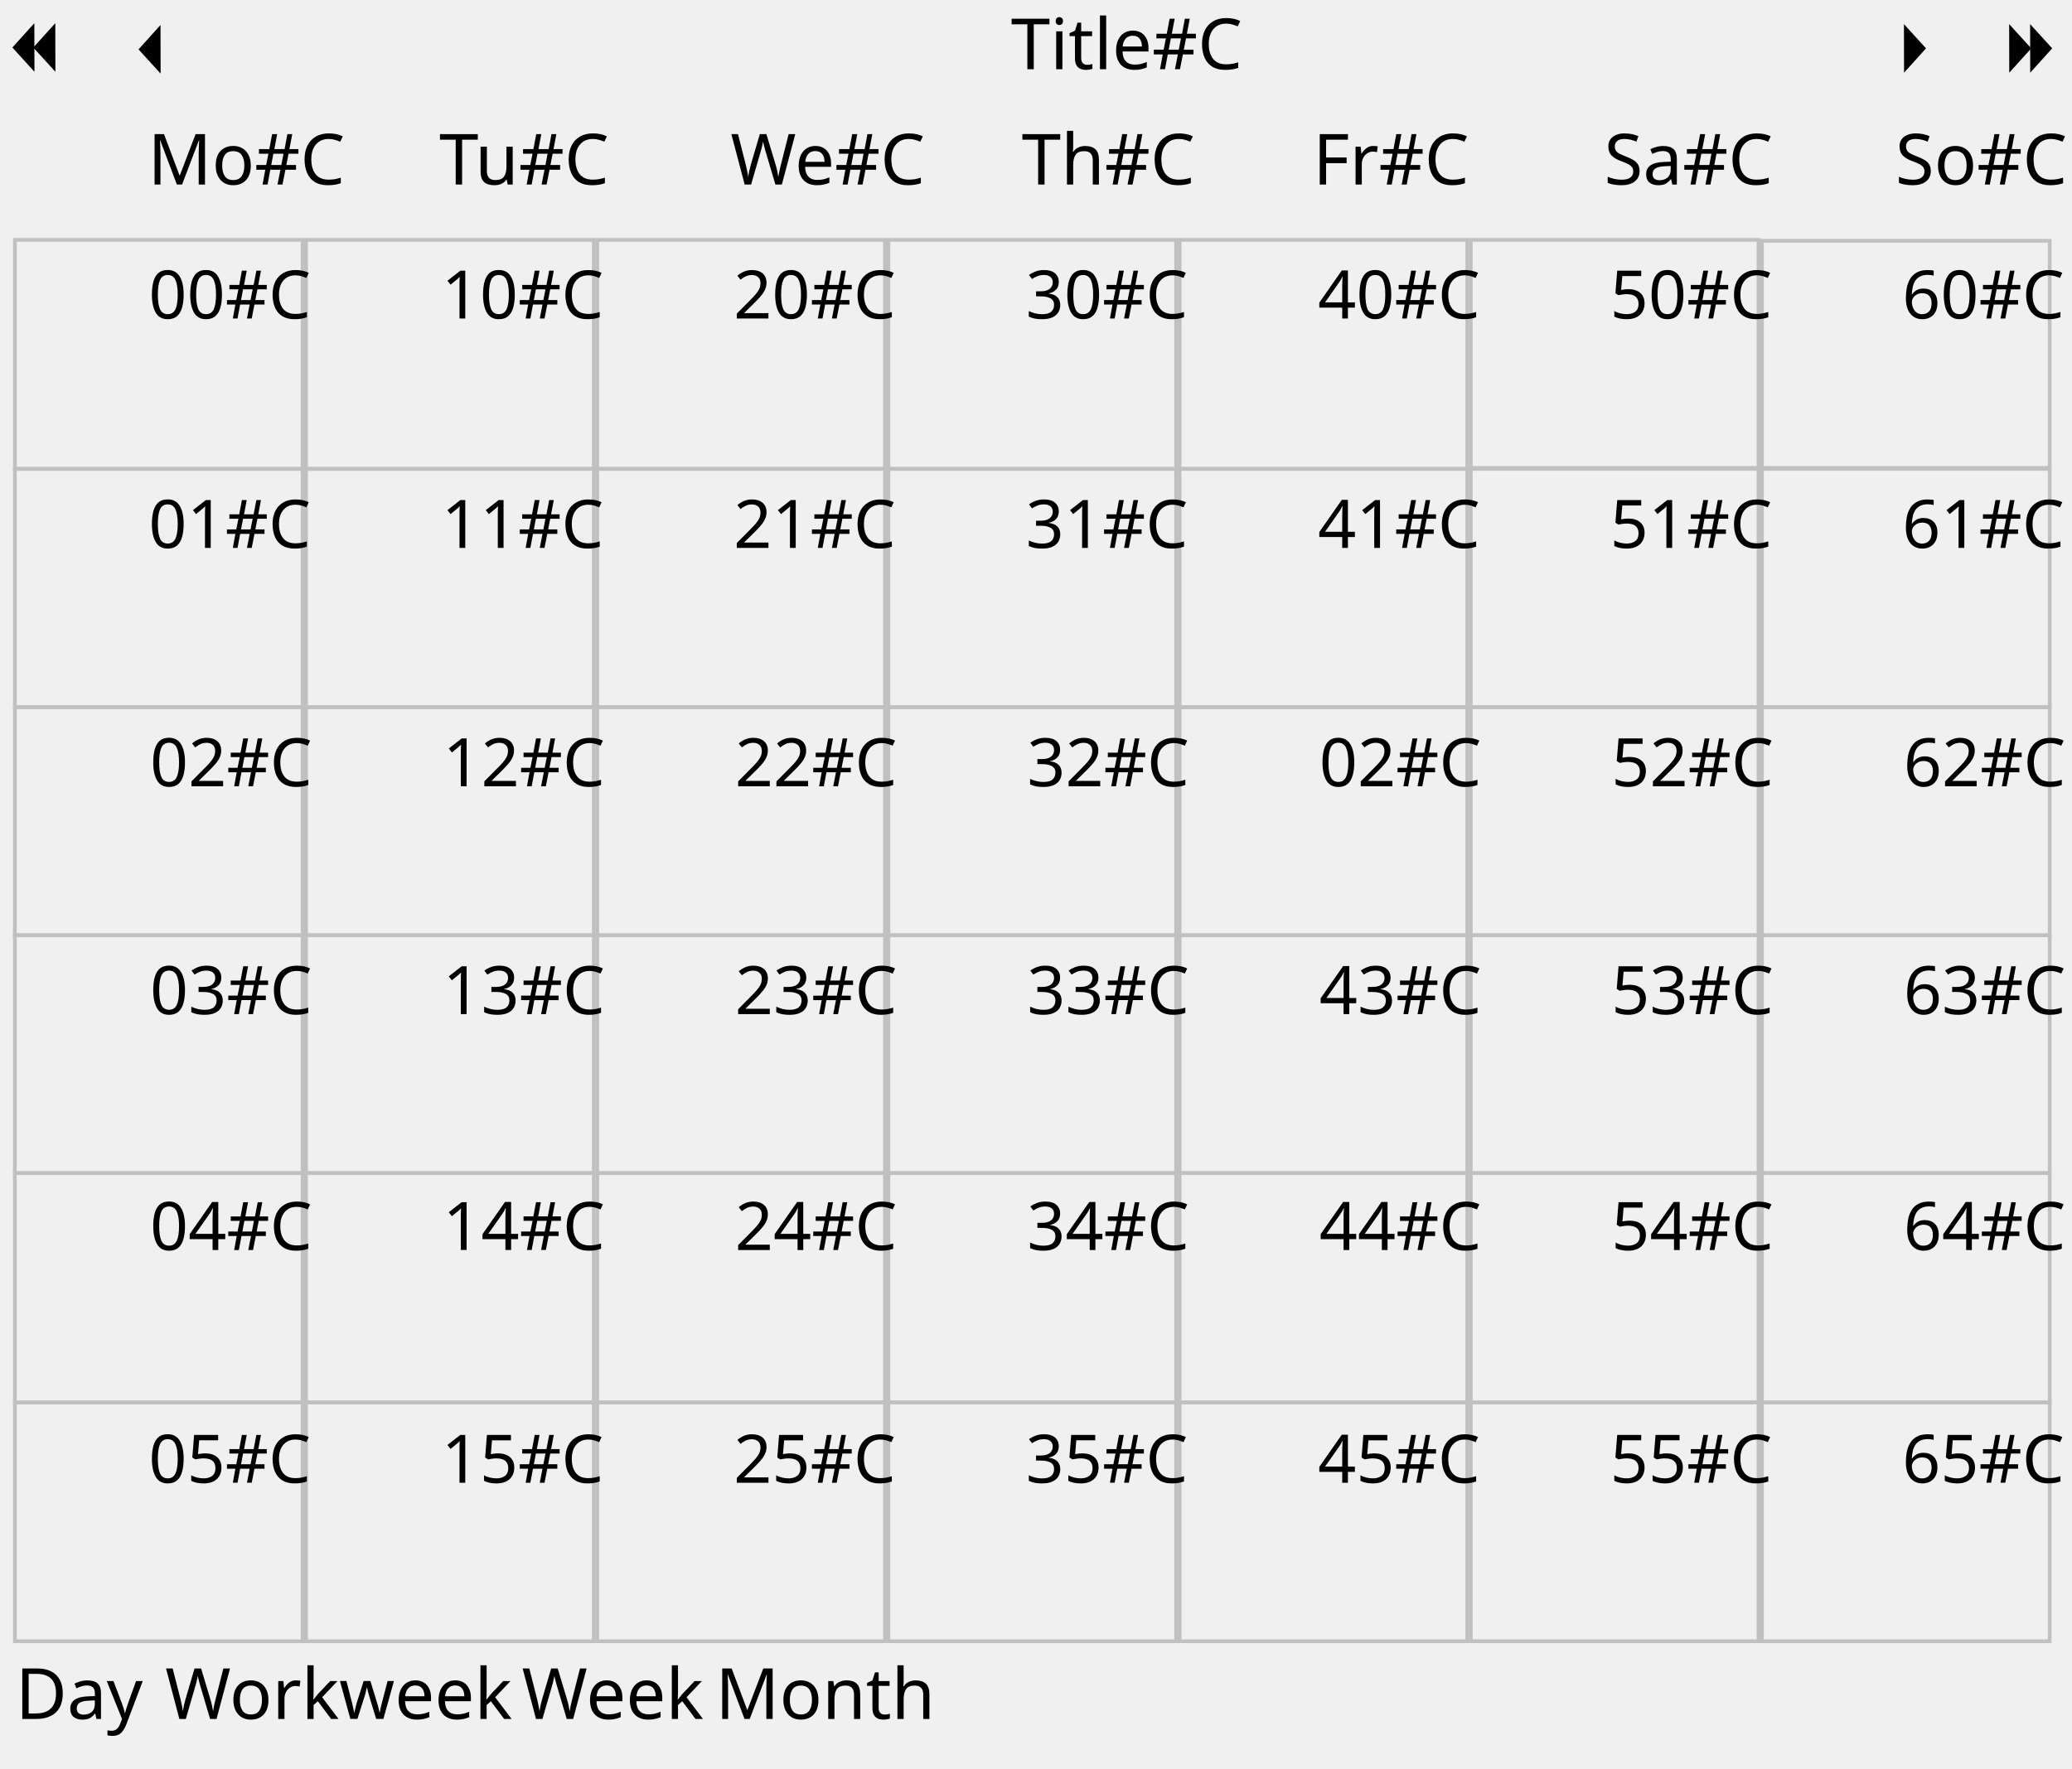
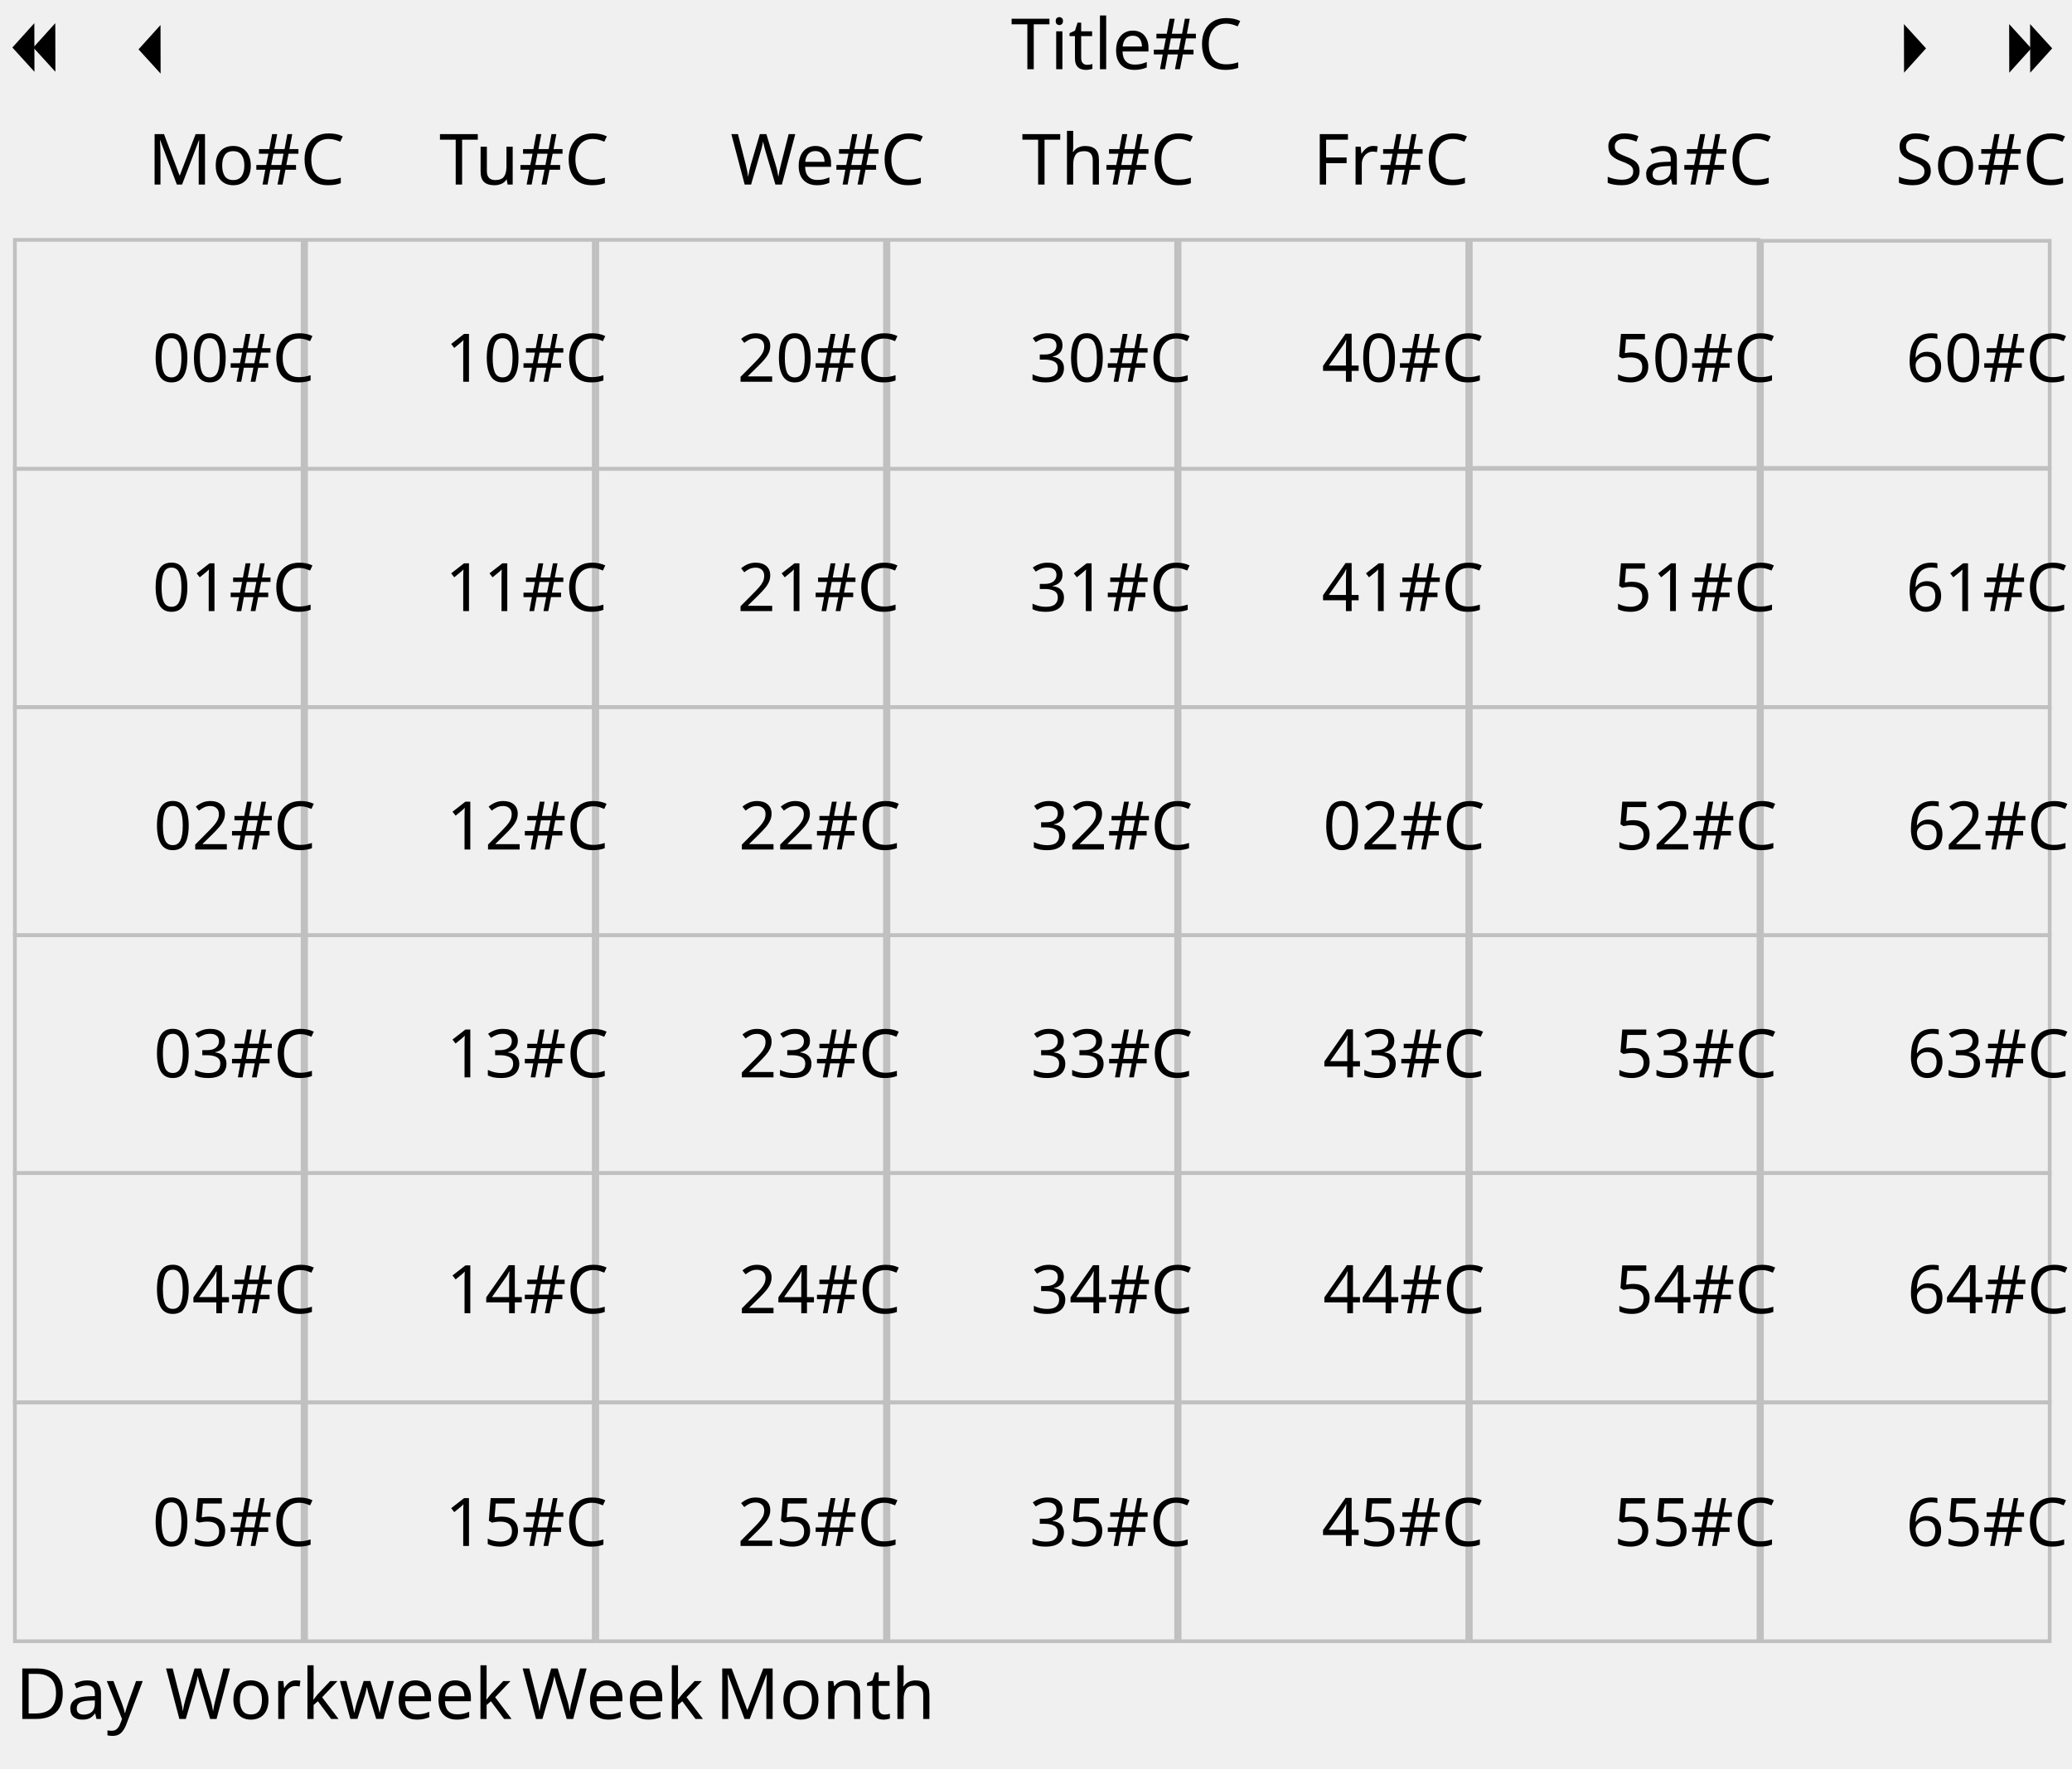
<svg xmlns="http://www.w3.org/2000/svg" version="1.1" x="0px" y="0px" width="557px" height="475.516px" viewBox="0 0 557 475.516" style="enable-background:new 0 0 557 475.516;" xml:space="preserve">
  <g id="Grid">
    <g id="SundayColumn">
      <rect id="b65" x="473.651" y="377.103" style="fill:none;stroke:#C0C0C0;stroke-miterlimit:10;" width="77.349" height="64.217" />
      <rect id="b64" x="473.651" y="315.441" style="fill:none;stroke:#C0C0C0;stroke-miterlimit:10;" width="77.349" height="61.662" />
      <rect id="b63" x="473.651" y="251.493" style="fill:none;stroke:#C0C0C0;stroke-miterlimit:10;" width="77.349" height="63.948" />
      <rect id="b62" x="473.651" y="190.142" style="fill:none;stroke:#C0C0C0;stroke-miterlimit:10;" width="77.349" height="61.351" />
      <rect id="b61" x="473.651" y="126.075" style="fill:none;stroke:#C0C0C0;stroke-miterlimit:10;" width="77.349" height="64.067" />
      <rect id="b60" x="473.651" y="64.754" style="fill:none;stroke:#C0C0C0;stroke-miterlimit:10;" width="77.349" height="61.066" />
    </g>
    <g id="SaturdayColumn">
      <rect id="b55" x="395.375" y="377.103" style="fill:none;stroke:#C0C0C0;stroke-miterlimit:10;" width="77.349" height="64.217" />
      <rect id="b54" x="395.375" y="315.441" style="fill:none;stroke:#C0C0C0;stroke-miterlimit:10;" width="77.349" height="61.662" />
      <rect id="b53" x="395.375" y="251.492" style="fill:none;stroke:#C0C0C0;stroke-miterlimit:10;" width="77.349" height="63.949" />
      <rect id="b52" x="395.375" y="190.141" style="fill:none;stroke:#C0C0C0;stroke-miterlimit:10;" width="77.349" height="61.351" />
      <rect id="b51" x="395.375" y="125.82" style="fill:none;stroke:#C0C0C0;stroke-miterlimit:10;" width="77.349" height="64.322" />
      <rect id="b50" x="395.375" y="64.5" style="fill:none;stroke:#C0C0C0;stroke-miterlimit:10;" width="77.349" height="61.575" />
    </g>
    <g id="FridayColumn">
      <rect id="b45" x="317.103" y="377.103" style="fill:none;stroke:#C0C0C0;stroke-miterlimit:10;" width="77.348" height="64.217" />
      <rect id="b44" x="317.103" y="315.441" style="fill:none;stroke:#C0C0C0;stroke-miterlimit:10;" width="77.348" height="61.662" />
      <rect id="b43" x="317.103" y="251.492" style="fill:none;stroke:#C0C0C0;stroke-miterlimit:10;" width="77.348" height="63.949" />
      <rect id="b42" x="317.103" y="190.141" style="fill:none;stroke:#C0C0C0;stroke-miterlimit:10;" width="77.348" height="61.351" />
      <rect id="b41" x="317.103" y="126.074" style="fill:none;stroke:#C0C0C0;stroke-miterlimit:10;" width="77.348" height="64.067" />
      <rect id="b40" x="317.103" y="64.5" style="fill:none;stroke:#C0C0C0;stroke-miterlimit:10;" width="77.348" height="61.575" />
    </g>
    <g id="ThursdayColumn">
      <rect id="b35" x="238.828" y="377.103" style="fill:none;stroke:#C0C0C0;stroke-miterlimit:10;" width="77.344" height="64.217" />
      <rect id="b34" x="238.828" y="315.441" style="fill:none;stroke:#C0C0C0;stroke-miterlimit:10;" width="77.344" height="61.662" />
      <rect id="b33" x="238.828" y="251.492" style="fill:none;stroke:#C0C0C0;stroke-miterlimit:10;" width="77.344" height="63.949" />
      <rect id="b32" x="238.828" y="190.141" style="fill:none;stroke:#C0C0C0;stroke-miterlimit:10;" width="77.344" height="61.351" />
      <rect id="b31" x="238.828" y="126.074" style="fill:none;stroke:#C0C0C0;stroke-miterlimit:10;" width="77.344" height="64.067" />
      <rect id="b30" x="238.828" y="64.5" style="fill:none;stroke:#C0C0C0;stroke-miterlimit:10;" width="77.344" height="61.575" />
    </g>
    <g id="WednesdayColumn">
      <rect id="b25" x="160.551" y="377.103" style="fill:none;stroke:#C0C0C0;stroke-miterlimit:10;" width="77.346" height="64.217" />
      <rect id="b24" x="160.551" y="315.441" style="fill:none;stroke:#C0C0C0;stroke-miterlimit:10;" width="77.346" height="61.662" />
      <rect id="b23" x="160.551" y="251.493" style="fill:none;stroke:#C0C0C0;stroke-miterlimit:10;" width="77.346" height="63.948" />
      <rect id="b22" x="160.551" y="190.142" style="fill:none;stroke:#C0C0C0;stroke-miterlimit:10;" width="77.346" height="61.351" />
      <rect id="b21" x="160.551" y="126.075" style="fill:none;stroke:#C0C0C0;stroke-miterlimit:10;" width="77.346" height="64.067" />
      <rect id="b20" x="160.551" y="64.5" style="fill:none;stroke:#C0C0C0;stroke-miterlimit:10;" width="77.346" height="61.575" />
    </g>
    <g id="TuesdayColumn">
      <rect id="b15" x="82.277" y="377.103" style="fill:none;stroke:#C0C0C0;stroke-miterlimit:10;" width="77.348" height="64.217" />
      <rect id="b14" x="82.277" y="315.441" style="fill:none;stroke:#C0C0C0;stroke-miterlimit:10;" width="77.348" height="61.662" />
      <rect id="b13" x="82.277" y="251.492" style="fill:none;stroke:#C0C0C0;stroke-miterlimit:10;" width="77.348" height="63.949" />
      <rect id="b12" x="82.277" y="190.141" style="fill:none;stroke:#C0C0C0;stroke-miterlimit:10;" width="77.348" height="61.351" />
      <rect id="b11" x="82.277" y="126.074" style="fill:none;stroke:#C0C0C0;stroke-miterlimit:10;" width="77.348" height="64.067" />
      <rect id="b10" x="82.277" y="64.5" style="fill:none;stroke:#C0C0C0;stroke-miterlimit:10;" width="77.348" height="61.575" />
    </g>
    <g id="MondayColumn">
      <rect id="b05" x="4" y="377.103" style="fill:none;stroke:#C0C0C0;stroke-miterlimit:10;" width="77.347" height="64.217" />
      <rect id="b04" x="4" y="315.441" style="fill:none;stroke:#C0C0C0;stroke-miterlimit:10;" width="77.347" height="61.662" />
      <rect id="b03" x="4" y="251.492" style="fill:none;stroke:#C0C0C0;stroke-miterlimit:10;" width="77.347" height="63.949" />
      <rect id="b02" x="4" y="190.141" style="fill:none;stroke:#C0C0C0;stroke-miterlimit:10;" width="77.347" height="61.351" />
      <rect id="b01" x="4" y="126.074" style="fill:none;stroke:#C0C0C0;stroke-miterlimit:10;" width="77.347" height="64.067" />
      <rect id="b00" x="4" y="64.5" style="fill:none;stroke:#C0C0C0;stroke-miterlimit:10;" width="77.347" height="61.575" />
    </g>
  </g>
  <g id="LinkMenuLayer">
    <rect x="192.311" y="448.611" style="fill:none;" width="294.476" height="25.986" />
    <text id="displayModeMonth" transform="matrix(1 0 0 1 192.311 462.2148)" style="font-family:'ArialMT'; font-size:19;">Month</text>
    <rect x="140.271" y="448.611" style="fill:none;" width="338.477" height="25.986" />
    <text id="displayModeWeek" transform="matrix(1 0 0 1 140.2715 462.2148)" style="font-family:'ArialMT'; font-size:19;">Week</text>
    <rect x="44.404" y="448.611" style="fill:none;" width="379.144" height="25.986" />
    <text id="displayModeWorkWeek" transform="matrix(1 0 0 1 44.4043 462.2148)" style="font-family:'ArialMT'; font-size:19;">Workweek</text>
    <rect x="4.153" y="448.611" style="fill:none;" width="349.789" height="25.986" />
    <text id="displayModeDay" transform="matrix(1 0 0 1 4.1533 462.2148)" style="font-family:'ArialMT'; font-size:19;">Day</text>
  </g>
  <g id="MenuLayer">
    <rect id="menuBox" x="525.181" y="448.693" style="display:none;fill:#FFFFFF;stroke:#000000;stroke-miterlimit:10;" width="25.819" height="25.822" />
    <polygon id="menuArrow" style="display:none;stroke:#000000;stroke-miterlimit:10;" points="548.447,455.952 538.212,467.556   527.978,455.952  " />
  </g>
  <g id="HeaderLayer">
    <rect x="509.507" y="36.016" style="fill:none;" width="74.773" height="25.984" />
    <text id="So" transform="matrix(1 0 0 1 509.5068 49.6196)" style="font-family:'ArialMT'; font-size:19;">So#C</text>
    <rect x="431.22" y="36.016" style="fill:none;" width="74.775" height="25.984" />
    <text id="Sa" transform="matrix(1 0 0 1 431.2197 49.6196)" style="font-family:'ArialMT'; font-size:19;">Sa#C</text>
    <rect x="352.938" y="36.016" style="fill:none;" width="74.772" height="25.984" />
    <text id="Fr" transform="matrix(1 0 0 1 352.9375 49.6196)" style="font-family:'ArialMT'; font-size:19;">Fr#C</text>
    <rect x="274.652" y="36.016" style="fill:none;" width="74.774" height="25.984" />
    <text id="Th" transform="matrix(1 0 0 1 274.6523 49.6196)" style="font-family:'ArialMT'; font-size:19;">Th#C</text>
    <rect x="196.368" y="36.016" style="fill:none;" width="74.775" height="25.984" />
    <text id="We" transform="matrix(1 0 0 1 196.3677 49.6196)" style="font-family:'ArialMT'; font-size:19;">We#C</text>
    <rect x="118.083" y="36.016" style="fill:none;" width="74.775" height="25.984" />
    <text id="Tu" transform="matrix(1 0 0 1 118.0825 49.6196)" style="font-family:'ArialMT'; font-size:19;">Tu#C</text>
    <rect x="39.714" y="36.016" style="fill:none;" width="74.774" height="25.984" />
    <text id="Mo" transform="matrix(1 0 0 1 39.7139 49.6196)" style="font-family:'ArialMT'; font-size:19;">Mo#C</text>
    <rect x="271.756" y="5" style="fill:none;" width="389.524" height="25.985" />
    <text id="Title" transform="matrix(1 0 0 1 271.7559 18.604)" style="font-family:'ArialMT'; font-size:19;">Title#C</text>
  </g>
  <g id="Components">
</g>
  <g id="GridText">
    <g id="SundayCol">
-       <rect x="511.362" y="385.81" style="fill:none;" width="75.562" height="49.513" />
-       <text id="t65" transform="matrix(1 0 0 1 511.3623 398.6973)" style="font-family:'ArialMT'; font-size:18;">65#C</text>
-       <rect x="511.719" y="323.237" style="fill:none;" width="75.562" height="49.51" />
-       <text id="t64" transform="matrix(1 0 0 1 511.7188 336.125)" style="font-family:'ArialMT'; font-size:18;">64#C</text>
-       <rect x="511.719" y="259.805" style="fill:none;" width="75.562" height="49.511" />
-       <text id="t63" transform="matrix(1 0 0 1 511.7188 272.6924)" style="font-family:'ArialMT'; font-size:18;">63#C</text>
-       <rect x="511.719" y="198.537" style="fill:none;" width="75.562" height="49.51" />
-       <text id="t62" transform="matrix(1 0 0 1 511.7188 211.4248)" style="font-family:'ArialMT'; font-size:18;">62#C</text>
-       <rect x="511.362" y="134.44" style="fill:none;" width="75.562" height="49.511" />
-       <text id="t61" transform="matrix(1 0 0 1 511.3623 147.3281)" style="font-family:'ArialMT'; font-size:18;">61#C</text>
-       <rect x="511.362" y="72.758" style="fill:none;" width="75.562" height="49.51" />
-       <text id="t60" transform="matrix(1 0 0 1 511.3623 85.6455)" style="font-family:'ArialMT'; font-size:18;">60#C</text>
+       <rect x="512.362" y="402.81" style="fill:none;" width="75.562" height="49.513" />
+       <text id="t65" transform="matrix(1 0 0 1 512.3623 415.6973)" style="font-family:'ArialMT'; font-size:18;">65#C</text>
+       <rect x="512.719" y="340.237" style="fill:none;" width="75.562" height="49.51" />
+       <text id="t64" transform="matrix(1 0 0 1 512.7188 353.125)" style="font-family:'ArialMT'; font-size:18;">64#C</text>
+       <rect x="512.719" y="276.805" style="fill:none;" width="75.562" height="49.511" />
+       <text id="t63" transform="matrix(1 0 0 1 512.7188 289.6924)" style="font-family:'ArialMT'; font-size:18;">63#C</text>
+       <rect x="512.719" y="215.537" style="fill:none;" width="75.562" height="49.51" />
+       <text id="t62" transform="matrix(1 0 0 1 512.7188 228.4248)" style="font-family:'ArialMT'; font-size:18;">62#C</text>
+       <rect x="512.362" y="151.44" style="fill:none;" width="75.562" height="49.511" />
+       <text id="t61" transform="matrix(1 0 0 1 512.3623 164.3281)" style="font-family:'ArialMT'; font-size:18;">61#C</text>
+       <rect x="512.362" y="89.758" style="fill:none;" width="75.562" height="49.51" />
+       <text id="t60" transform="matrix(1 0 0 1 512.3623 102.6455)" style="font-family:'ArialMT'; font-size:18;">60#C</text>
    </g>
    <g id="SaturdayCol">
-       <rect x="432.824" y="385.81" style="fill:none;" width="75.562" height="49.513" />
-       <text id="t55" transform="matrix(1 0 0 1 432.8242 398.6973)" style="font-family:'ArialMT'; font-size:18;">55#C</text>
-       <rect x="433.183" y="323.237" style="fill:none;" width="75.56" height="49.51" />
-       <text id="t54" transform="matrix(1 0 0 1 433.1826 336.125)" style="font-family:'ArialMT'; font-size:18;">54#C</text>
-       <rect x="433.183" y="259.805" style="fill:none;" width="75.56" height="49.511" />
-       <text id="t53" transform="matrix(1 0 0 1 433.1826 272.6924)" style="font-family:'ArialMT'; font-size:18;">53#C</text>
-       <rect x="433.183" y="198.537" style="fill:none;" width="75.56" height="49.51" />
-       <text id="t52" transform="matrix(1 0 0 1 433.1826 211.4248)" style="font-family:'ArialMT'; font-size:18;">52#C</text>
-       <rect x="432.824" y="134.44" style="fill:none;" width="75.562" height="49.511" />
-       <text id="t51" transform="matrix(1 0 0 1 432.8242 147.3281)" style="font-family:'ArialMT'; font-size:18;">51#C</text>
-       <rect x="432.824" y="72.758" style="fill:none;" width="75.562" height="49.51" />
-       <text id="t50" transform="matrix(1 0 0 1 432.8242 85.6455)" style="font-family:'ArialMT'; font-size:18;">50#C</text>
+       <rect x="433.824" y="402.81" style="fill:none;" width="75.562" height="49.513" />
+       <text id="t55" transform="matrix(1 0 0 1 433.8242 415.6973)" style="font-family:'ArialMT'; font-size:18;">55#C</text>
+       <rect x="434.183" y="340.237" style="fill:none;" width="75.56" height="49.51" />
+       <text id="t54" transform="matrix(1 0 0 1 434.1826 353.125)" style="font-family:'ArialMT'; font-size:18;">54#C</text>
+       <rect x="434.183" y="276.805" style="fill:none;" width="75.56" height="49.511" />
+       <text id="t53" transform="matrix(1 0 0 1 434.1826 289.6924)" style="font-family:'ArialMT'; font-size:18;">53#C</text>
+       <rect x="434.183" y="215.537" style="fill:none;" width="75.56" height="49.51" />
+       <text id="t52" transform="matrix(1 0 0 1 434.1826 228.4248)" style="font-family:'ArialMT'; font-size:18;">52#C</text>
+       <rect x="433.824" y="151.44" style="fill:none;" width="75.562" height="49.511" />
+       <text id="t51" transform="matrix(1 0 0 1 433.8242 164.3281)" style="font-family:'ArialMT'; font-size:18;">51#C</text>
+       <rect x="433.824" y="89.758" style="fill:none;" width="75.562" height="49.51" />
+       <text id="t50" transform="matrix(1 0 0 1 433.8242 102.6455)" style="font-family:'ArialMT'; font-size:18;">50#C</text>
    </g>
    <g id="FridayCol">
-       <rect x="354.288" y="385.813" style="fill:none;" width="75.563" height="49.51" />
-       <text id="t45" transform="matrix(1 0 0 1 354.2881 398.7002)" style="font-family:'ArialMT'; font-size:18;">45#C</text>
-       <rect x="354.647" y="323.237" style="fill:none;" width="75.562" height="49.51" />
-       <text id="t44" transform="matrix(1 0 0 1 354.6475 336.125)" style="font-family:'ArialMT'; font-size:18;">44#C</text>
-       <rect x="354.647" y="259.807" style="fill:none;" width="75.562" height="49.509" />
-       <text id="t43" transform="matrix(1 0 0 1 354.6475 272.6943)" style="font-family:'ArialMT'; font-size:18;">43#C</text>
-       <rect x="354.647" y="198.537" style="fill:none;" width="75.562" height="49.51" />
-       <text id="t42" transform="matrix(1 0 0 1 354.6475 211.4248)" style="font-family:'ArialMT'; font-size:18;">02#C</text>
-       <rect x="354.288" y="134.442" style="fill:none;" width="75.563" height="49.509" />
-       <text id="t41" transform="matrix(1 0 0 1 354.2881 147.3296)" style="font-family:'ArialMT'; font-size:18;">41#C</text>
-       <rect x="354.288" y="72.758" style="fill:none;" width="75.563" height="49.51" />
-       <text id="t40" transform="matrix(1 0 0 1 354.2881 85.6455)" style="font-family:'ArialMT'; font-size:18;">40#C</text>
+       <rect x="355.288" y="402.813" style="fill:none;" width="75.563" height="49.51" />
+       <text id="t45" transform="matrix(1 0 0 1 355.2881 415.7002)" style="font-family:'ArialMT'; font-size:18;">45#C</text>
+       <rect x="355.647" y="340.237" style="fill:none;" width="75.562" height="49.51" />
+       <text id="t44" transform="matrix(1 0 0 1 355.6475 353.125)" style="font-family:'ArialMT'; font-size:18;">44#C</text>
+       <rect x="355.647" y="276.807" style="fill:none;" width="75.562" height="49.509" />
+       <text id="t43" transform="matrix(1 0 0 1 355.6475 289.6943)" style="font-family:'ArialMT'; font-size:18;">43#C</text>
+       <rect x="355.647" y="215.537" style="fill:none;" width="75.562" height="49.51" />
+       <text id="t42" transform="matrix(1 0 0 1 355.6475 228.4248)" style="font-family:'ArialMT'; font-size:18;">02#C</text>
+       <rect x="355.288" y="151.442" style="fill:none;" width="75.563" height="49.509" />
+       <text id="t41" transform="matrix(1 0 0 1 355.2881 164.3296)" style="font-family:'ArialMT'; font-size:18;">41#C</text>
+       <rect x="355.288" y="89.758" style="fill:none;" width="75.563" height="49.51" />
+       <text id="t40" transform="matrix(1 0 0 1 355.2881 102.6455)" style="font-family:'ArialMT'; font-size:18;">40#C</text>
    </g>
    <g id="ThursdayCol">
-       <rect x="275.753" y="385.81" style="fill:none;" width="75.562" height="49.513" />
-       <text id="t35" transform="matrix(1 0 0 1 275.7529 398.6973)" style="font-family:'ArialMT'; font-size:18;">35#C</text>
-       <rect x="276.109" y="323.237" style="fill:none;" width="75.562" height="49.51" />
-       <text id="t34" transform="matrix(1 0 0 1 276.1094 336.125)" style="font-family:'ArialMT'; font-size:18;">34#C</text>
-       <rect x="276.109" y="259.805" style="fill:none;" width="75.562" height="49.511" />
-       <text id="t33" transform="matrix(1 0 0 1 276.1094 272.6924)" style="font-family:'ArialMT'; font-size:18;">33#C</text>
-       <rect x="276.109" y="198.537" style="fill:none;" width="75.562" height="49.51" />
-       <text id="t32" transform="matrix(1 0 0 1 276.1094 211.4248)" style="font-family:'ArialMT'; font-size:18;">32#C</text>
-       <rect x="275.753" y="134.44" style="fill:none;" width="75.562" height="49.511" />
-       <text id="t31" transform="matrix(1 0 0 1 275.7529 147.3281)" style="font-family:'ArialMT'; font-size:18;">31#C</text>
-       <rect x="275.753" y="72.758" style="fill:none;" width="75.562" height="49.51" />
-       <text id="t30" transform="matrix(1 0 0 1 275.7529 85.6455)" style="font-family:'ArialMT'; font-size:18;">30#C</text>
+       <rect x="276.753" y="402.81" style="fill:none;" width="75.562" height="49.513" />
+       <text id="t35" transform="matrix(1 0 0 1 276.7529 415.6973)" style="font-family:'ArialMT'; font-size:18;">35#C</text>
+       <rect x="277.109" y="340.237" style="fill:none;" width="75.562" height="49.51" />
+       <text id="t34" transform="matrix(1 0 0 1 277.1094 353.125)" style="font-family:'ArialMT'; font-size:18;">34#C</text>
+       <rect x="277.109" y="276.805" style="fill:none;" width="75.562" height="49.511" />
+       <text id="t33" transform="matrix(1 0 0 1 277.1094 289.6924)" style="font-family:'ArialMT'; font-size:18;">33#C</text>
+       <rect x="277.109" y="215.537" style="fill:none;" width="75.562" height="49.51" />
+       <text id="t32" transform="matrix(1 0 0 1 277.1094 228.4248)" style="font-family:'ArialMT'; font-size:18;">32#C</text>
+       <rect x="276.753" y="151.44" style="fill:none;" width="75.562" height="49.511" />
+       <text id="t31" transform="matrix(1 0 0 1 276.7529 164.3281)" style="font-family:'ArialMT'; font-size:18;">31#C</text>
+       <rect x="276.753" y="89.758" style="fill:none;" width="75.562" height="49.51" />
+       <text id="t30" transform="matrix(1 0 0 1 276.7529 102.6455)" style="font-family:'ArialMT'; font-size:18;">30#C</text>
    </g>
    <g id="WednesdayCol">
-       <rect x="197.216" y="385.813" style="fill:none;" width="75.562" height="49.51" />
-       <text id="t25" transform="matrix(1 0 0 1 197.2158 398.7002)" style="font-family:'ArialMT'; font-size:18;">25#C</text>
-       <rect x="197.574" y="323.237" style="fill:none;" width="75.559" height="49.51" />
-       <text id="t24" transform="matrix(1 0 0 1 197.5737 336.125)" style="font-family:'ArialMT'; font-size:18;">24#C</text>
-       <rect x="197.574" y="259.807" style="fill:none;" width="75.559" height="49.509" />
-       <text id="t23" transform="matrix(1 0 0 1 197.5737 272.6943)" style="font-family:'ArialMT'; font-size:18;">23#C</text>
-       <rect x="197.574" y="198.537" style="fill:none;" width="75.559" height="49.51" />
-       <text id="t22" transform="matrix(1 0 0 1 197.5737 211.4248)" style="font-family:'ArialMT'; font-size:18;">22#C</text>
-       <rect x="197.216" y="134.442" style="fill:none;" width="75.562" height="49.509" />
-       <text id="t21" transform="matrix(1 0 0 1 197.2158 147.3296)" style="font-family:'ArialMT'; font-size:18;">21#C</text>
-       <rect x="197.216" y="72.758" style="fill:none;" width="75.562" height="49.51" />
-       <text id="t20" transform="matrix(1 0 0 1 197.2158 85.6455)" style="font-family:'ArialMT'; font-size:18;">20#C</text>
+       <rect x="198.216" y="402.813" style="fill:none;" width="75.562" height="49.51" />
+       <text id="t25" transform="matrix(1 0 0 1 198.2158 415.7002)" style="font-family:'ArialMT'; font-size:18;">25#C</text>
+       <rect x="198.574" y="340.237" style="fill:none;" width="75.559" height="49.51" />
+       <text id="t24" transform="matrix(1 0 0 1 198.5737 353.125)" style="font-family:'ArialMT'; font-size:18;">24#C</text>
+       <rect x="198.574" y="276.807" style="fill:none;" width="75.559" height="49.509" />
+       <text id="t23" transform="matrix(1 0 0 1 198.5737 289.6943)" style="font-family:'ArialMT'; font-size:18;">23#C</text>
+       <rect x="198.574" y="215.537" style="fill:none;" width="75.559" height="49.51" />
+       <text id="t22" transform="matrix(1 0 0 1 198.5737 228.4248)" style="font-family:'ArialMT'; font-size:18;">22#C</text>
+       <rect x="198.216" y="151.442" style="fill:none;" width="75.562" height="49.509" />
+       <text id="t21" transform="matrix(1 0 0 1 198.2158 164.3296)" style="font-family:'ArialMT'; font-size:18;">21#C</text>
+       <rect x="198.216" y="89.758" style="fill:none;" width="75.562" height="49.51" />
+       <text id="t20" transform="matrix(1 0 0 1 198.2158 102.6455)" style="font-family:'ArialMT'; font-size:18;">20#C</text>
    </g>
    <g id="TuesdayCol">
-       <rect x="118.68" y="385.813" style="fill:none;" width="75.561" height="49.51" />
-       <text id="t15" transform="matrix(1 0 0 1 118.6802 398.7002)" style="font-family:'ArialMT'; font-size:18;">15#C</text>
-       <rect x="119.038" y="323.235" style="fill:none;" width="75.56" height="49.512" />
-       <text id="t14" transform="matrix(1 0 0 1 119.0376 336.1226)" style="font-family:'ArialMT'; font-size:18;">14#C</text>
-       <rect x="119.038" y="259.805" style="fill:none;" width="75.56" height="49.51" />
-       <text id="t13" transform="matrix(1 0 0 1 119.0376 272.6929)" style="font-family:'ArialMT'; font-size:18;">13#C</text>
-       <rect x="119.038" y="198.537" style="fill:none;" width="75.56" height="49.51" />
-       <text id="t12" transform="matrix(1 0 0 1 119.0376 211.4248)" style="font-family:'ArialMT'; font-size:18;">12#C</text>
-       <rect x="118.68" y="134.441" style="fill:none;" width="75.561" height="49.51" />
-       <text id="t11" transform="matrix(1 0 0 1 118.6802 147.3286)" style="font-family:'ArialMT'; font-size:18;">11#C</text>
-       <rect x="118.68" y="72.758" style="fill:none;" width="75.561" height="49.51" />
-       <text id="t10" transform="matrix(1 0 0 1 118.6802 85.6455)" style="font-family:'ArialMT'; font-size:18;">10#C</text>
+       <rect x="119.68" y="402.813" style="fill:none;" width="75.561" height="49.51" />
+       <text id="t15" transform="matrix(1 0 0 1 119.6802 415.7002)" style="font-family:'ArialMT'; font-size:18;">15#C</text>
+       <rect x="120.038" y="340.235" style="fill:none;" width="75.56" height="49.512" />
+       <text id="t14" transform="matrix(1 0 0 1 120.0376 353.1226)" style="font-family:'ArialMT'; font-size:18;">14#C</text>
+       <rect x="120.038" y="276.805" style="fill:none;" width="75.56" height="49.51" />
+       <text id="t13" transform="matrix(1 0 0 1 120.0376 289.6929)" style="font-family:'ArialMT'; font-size:18;">13#C</text>
+       <rect x="120.038" y="215.537" style="fill:none;" width="75.56" height="49.51" />
+       <text id="t12" transform="matrix(1 0 0 1 120.0376 228.4248)" style="font-family:'ArialMT'; font-size:18;">12#C</text>
+       <rect x="119.68" y="151.441" style="fill:none;" width="75.561" height="49.51" />
+       <text id="t11" transform="matrix(1 0 0 1 119.6802 164.3286)" style="font-family:'ArialMT'; font-size:18;">11#C</text>
+       <rect x="119.68" y="89.758" style="fill:none;" width="75.561" height="49.51" />
+       <text id="t10" transform="matrix(1 0 0 1 119.6802 102.6455)" style="font-family:'ArialMT'; font-size:18;">10#C</text>
    </g>
    <g id="MondayCol">
-       <rect x="39.964" y="385.811" style="fill:none;" width="75.562" height="49.512" />
-       <text id="t05" transform="matrix(1 0 0 1 39.9639 398.6982)" style="font-family:'ArialMT'; font-size:18;">05#C</text>
-       <rect x="40.321" y="323.238" style="fill:none;" width="75.562" height="49.509" />
-       <text id="t04" transform="matrix(1 0 0 1 40.3213 336.1255)" style="font-family:'ArialMT'; font-size:18;">04#C</text>
-       <rect x="40.321" y="259.805" style="fill:none;" width="75.562" height="49.511" />
-       <text id="t03" transform="matrix(1 0 0 1 40.3213 272.6924)" style="font-family:'ArialMT'; font-size:18;">03#C</text>
-       <rect x="40.321" y="198.537" style="fill:none;" width="75.562" height="49.51" />
-       <text id="t02" transform="matrix(1 0 0 1 40.3213 211.4248)" style="font-family:'ArialMT'; font-size:18;">02#C</text>
-       <rect x="39.964" y="134.441" style="fill:none;" width="75.562" height="49.51" />
-       <text id="t01" transform="matrix(1 0 0 1 39.9639 147.3286)" style="font-family:'ArialMT'; font-size:18;">01#C</text>
-       <rect x="39.964" y="72.757" style="fill:none;" width="75.562" height="49.511" />
-       <text id="t00" transform="matrix(1 0 0 1 39.9639 85.645)" style="font-family:'ArialMT'; font-size:18;">00#C</text>
+       <rect x="40.964" y="402.811" style="fill:none;" width="75.562" height="49.512" />
+       <text id="t05" transform="matrix(1 0 0 1 40.9639 415.6982)" style="font-family:'ArialMT'; font-size:18;">05#C</text>
+       <rect x="41.321" y="340.238" style="fill:none;" width="75.562" height="49.509" />
+       <text id="t04" transform="matrix(1 0 0 1 41.3213 353.1255)" style="font-family:'ArialMT'; font-size:18;">04#C</text>
+       <rect x="41.321" y="276.805" style="fill:none;" width="75.562" height="49.511" />
+       <text id="t03" transform="matrix(1 0 0 1 41.3213 289.6924)" style="font-family:'ArialMT'; font-size:18;">03#C</text>
+       <rect x="41.321" y="215.537" style="fill:none;" width="75.562" height="49.51" />
+       <text id="t02" transform="matrix(1 0 0 1 41.3213 228.4248)" style="font-family:'ArialMT'; font-size:18;">02#C</text>
+       <rect x="40.964" y="151.441" style="fill:none;" width="75.562" height="49.51" />
+       <text id="t01" transform="matrix(1 0 0 1 40.9639 164.3286)" style="font-family:'ArialMT'; font-size:18;">01#C</text>
+       <rect x="40.964" y="89.757" style="fill:none;" width="75.562" height="49.511" />
+       <text id="t00" transform="matrix(1 0 0 1 40.9639 102.645)" style="font-family:'ArialMT'; font-size:18;">00#C</text>
    </g>
  </g>
  <g id="ArrowLayer">
    <g id="prevYear">
      <polygon style="stroke:#000000;stroke-miterlimit:10;" points="8.734,7.529 8.757,18.003 3.999,12.776   " />
      <polygon style="stroke:#000000;stroke-miterlimit:10;" points="14.365,7.529 14.388,18.003 9.629,12.776   " />
    </g>
    <polygon id="prevMonth" style="stroke:#000000;stroke-miterlimit:10;" points="42.651,8.026 42.673,18.5 37.915,13.273  " />
    <g id="nextYear">
      <polygon style="stroke:#000000;stroke-miterlimit:10;" points="546.264,18.252 546.241,7.778 551,13.005   " />
      <polygon style="stroke:#000000;stroke-miterlimit:10;" points="540.633,18.252 540.61,7.778 545.369,13.005   " />
    </g>
    <polygon id="nextMonth" style="stroke:#000000;stroke-miterlimit:10;" points="512.349,18.252 512.325,7.778 517.084,13.005  " />
  </g>
</svg>
